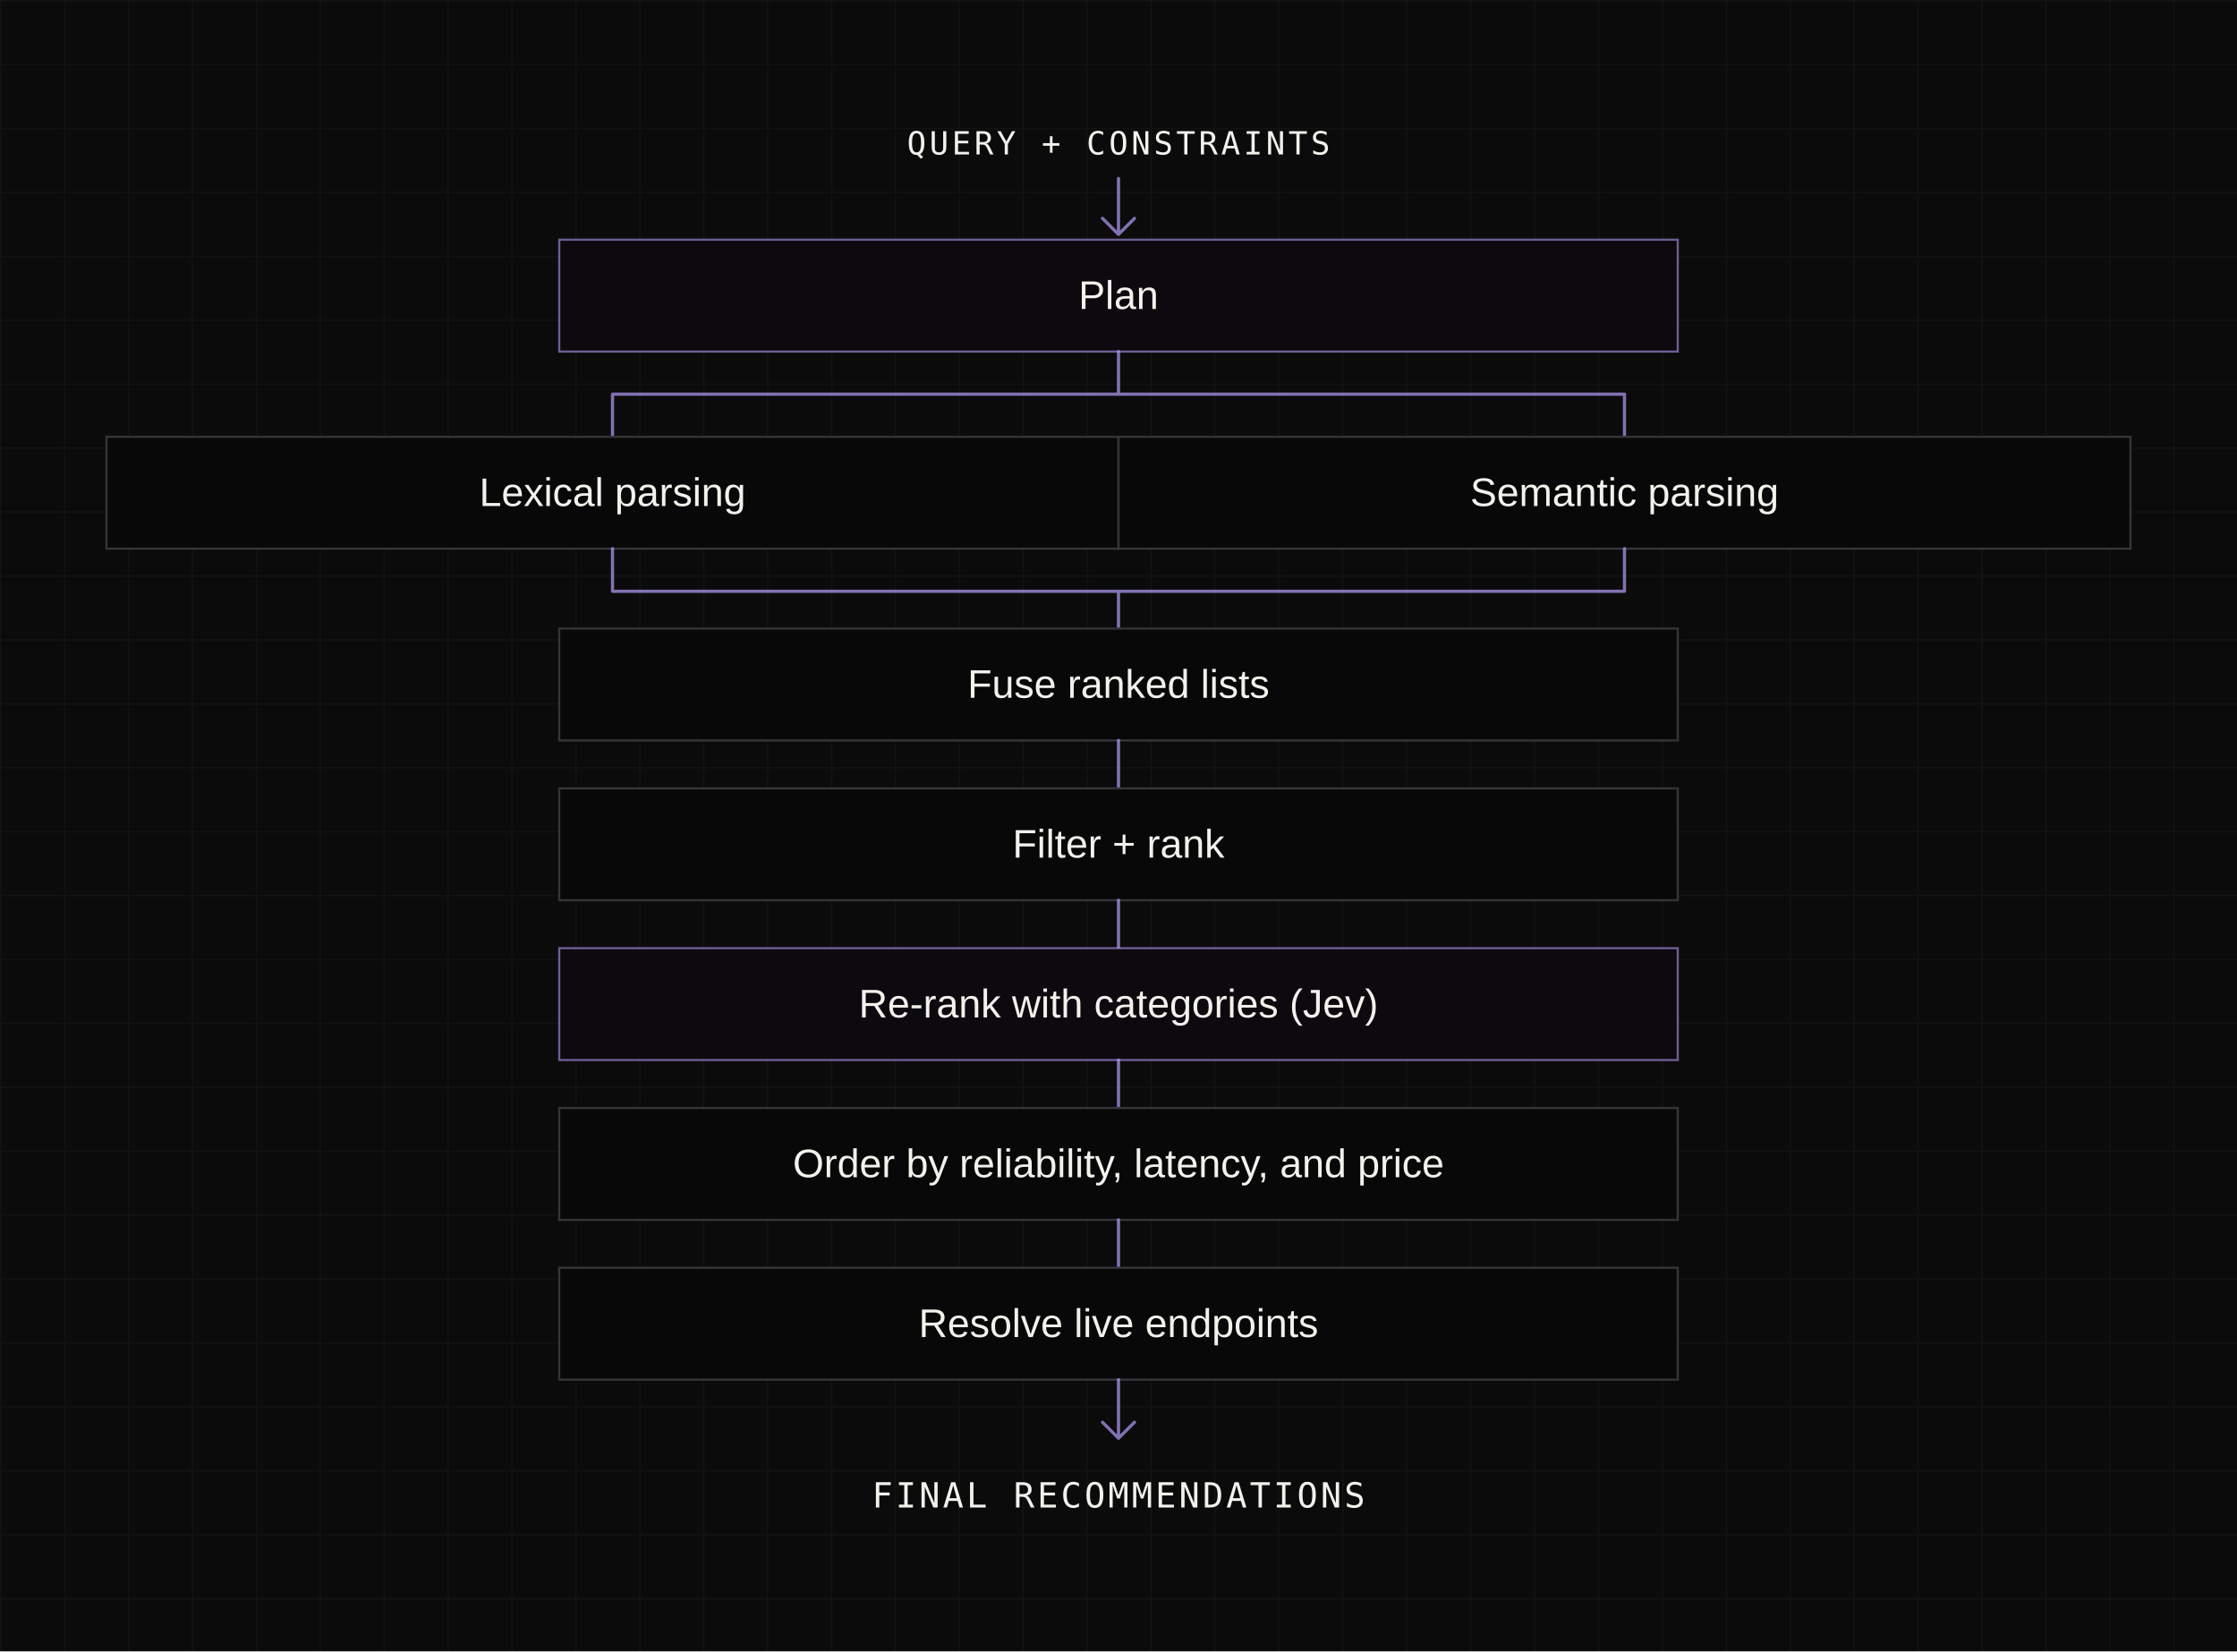
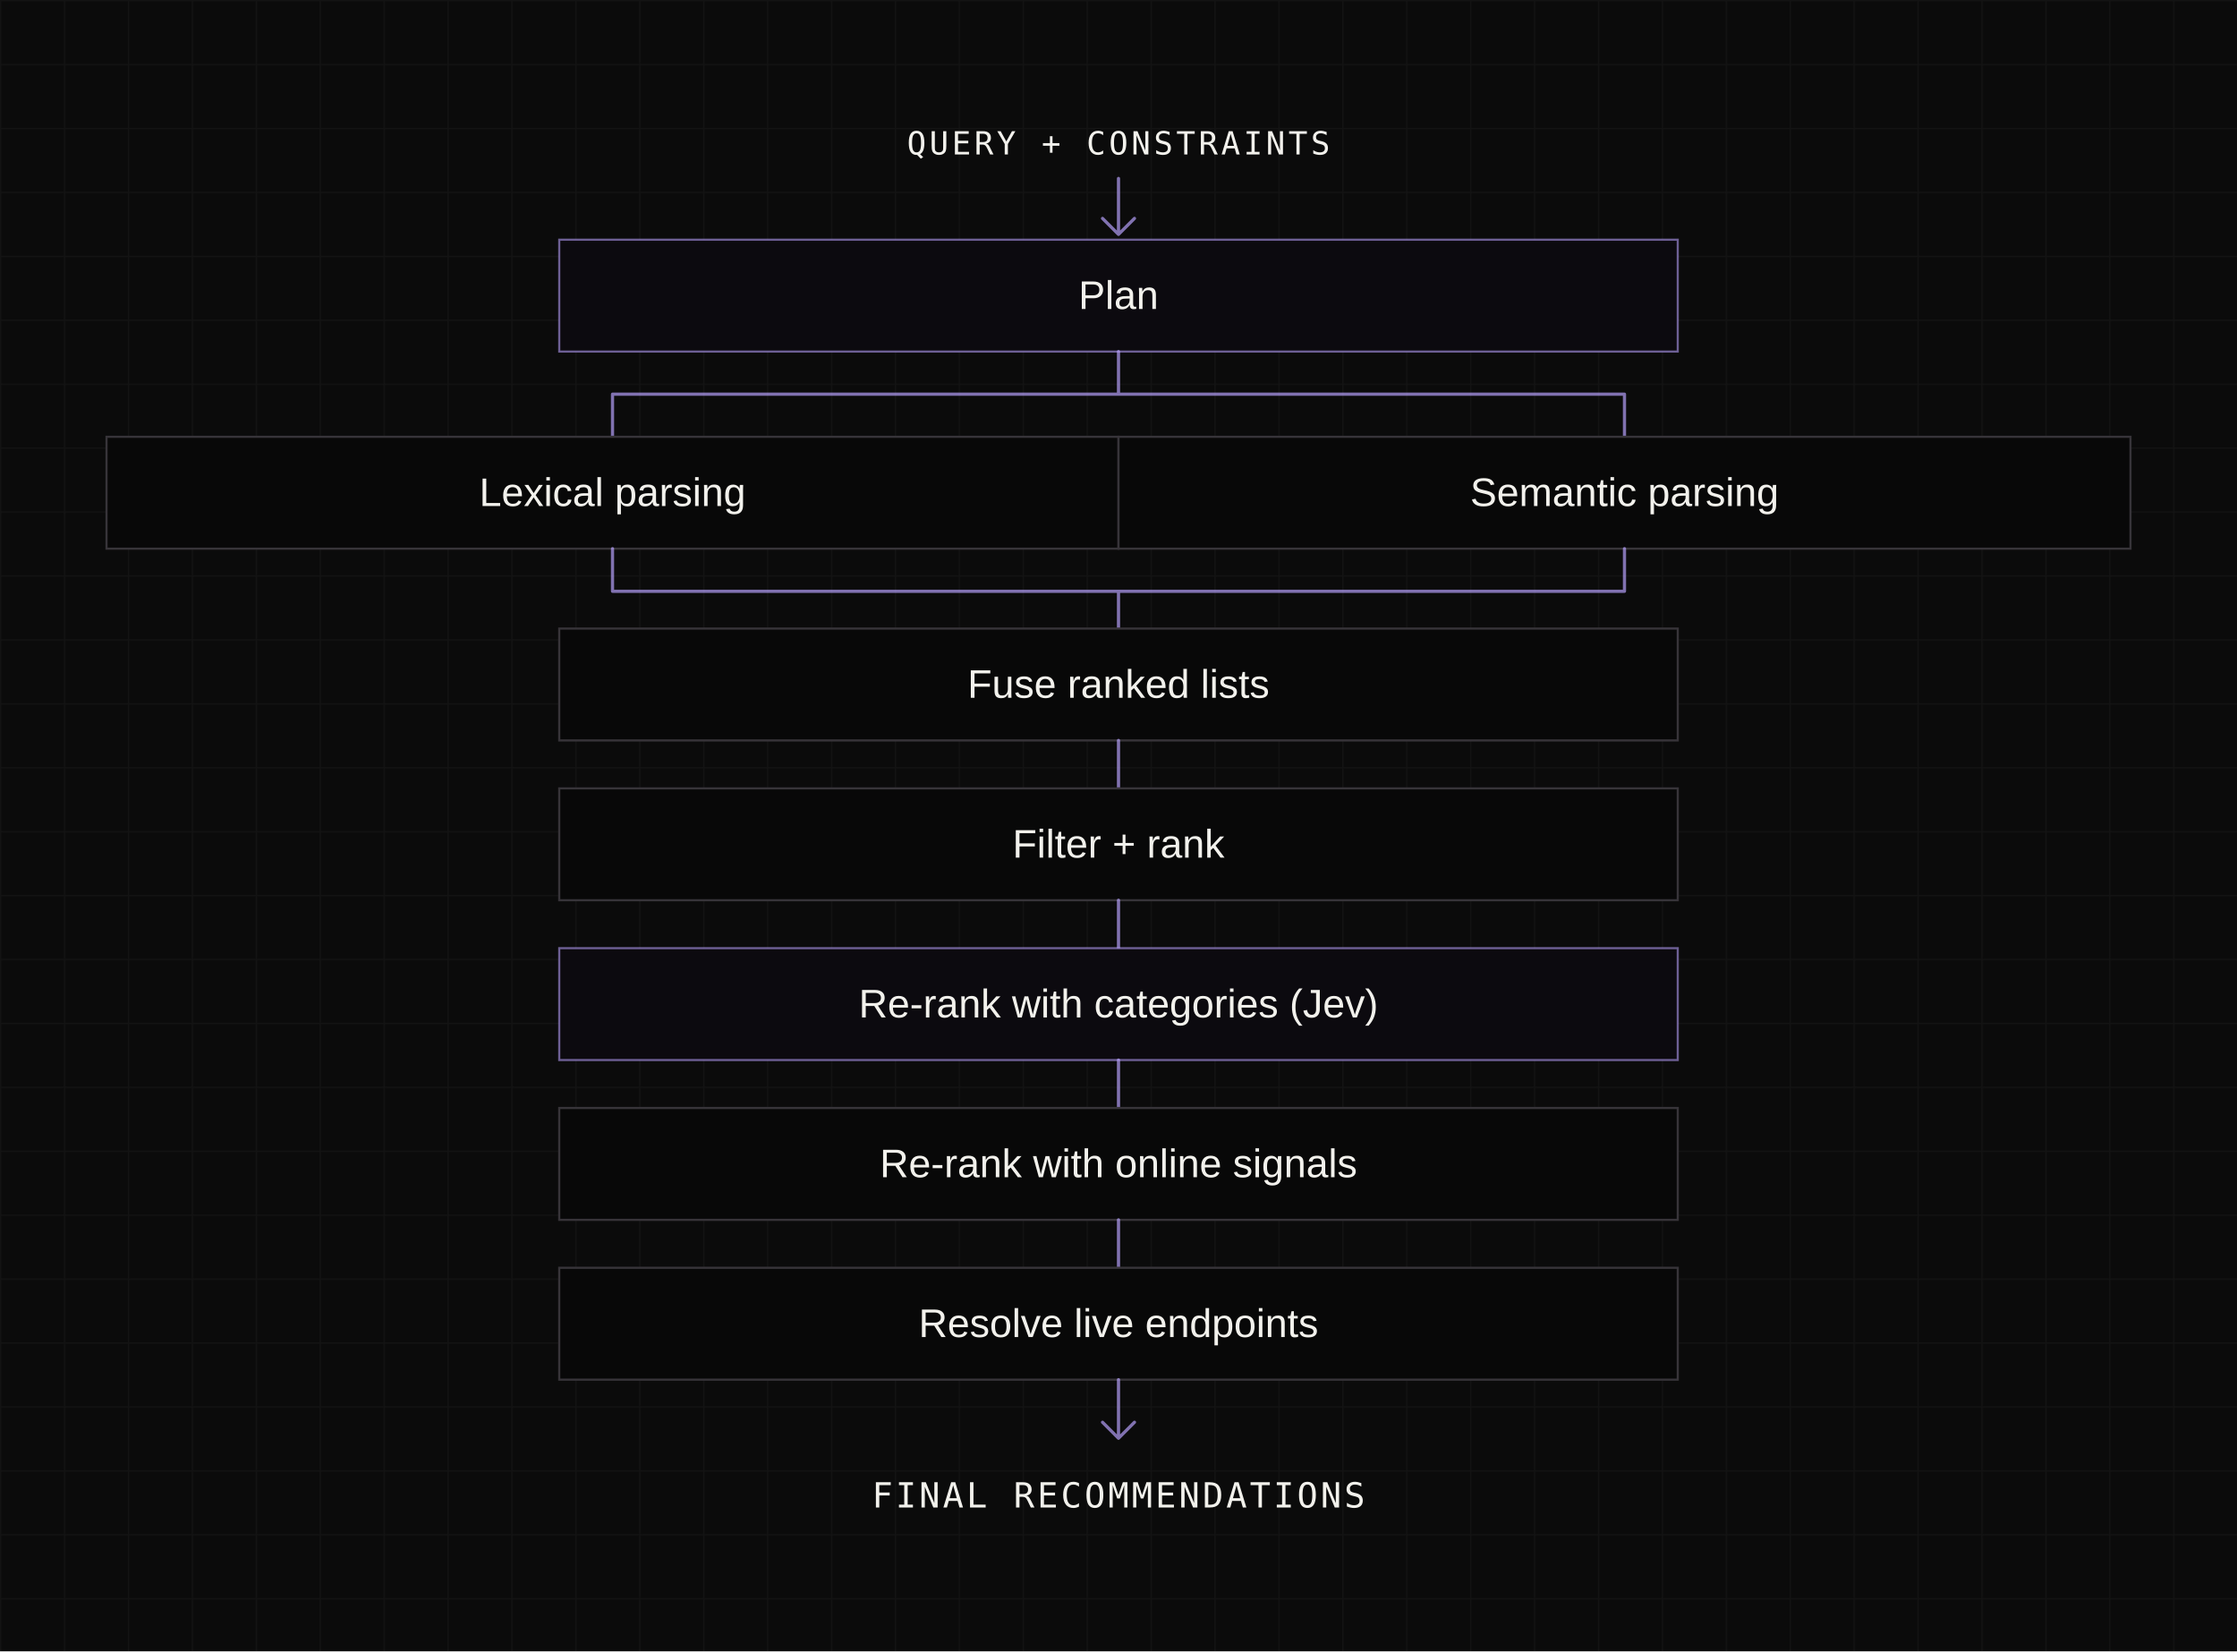
<svg xmlns="http://www.w3.org/2000/svg" width="840" height="620" viewBox="0 0 840 620" fill="none" font-family="Arial, Helvetica, sans-serif">
  <defs>
    <pattern id="grid" width="24" height="24" patternUnits="userSpaceOnUse">
      <path d="M24 0H0V24" stroke="#f2f1ec" stroke-opacity="0.035" />
    </pattern>
  </defs>
  <rect width="840" height="620" fill="#0b0b0b" />
  <rect width="840" height="620" fill="url(#grid)" />
  <g transform="translate(0 24)">
    <text x="420" y="34" font-family="ui-monospace, SFMono-Regular, Menlo, monospace" font-size="12" letter-spacing="0.1em" fill="#f2f1ec" text-anchor="middle">QUERY + CONSTRAINTS</text>
    <path d="M420 43V64m-6-6 6 6 6-6" stroke="#b9a3ff" stroke-opacity="0.68" stroke-width="1.2" stroke-linecap="round" stroke-linejoin="round" />
    <rect x="210" y="66" width="420" height="42" fill="#0c0a0f" stroke="#b9a3ff" stroke-opacity="0.56" stroke-width="0.8" />
    <text x="420" y="92" font-size="15" font-weight="540" fill="#f2f1ec" text-anchor="middle">Plan</text>
    <path d="M420 108V124M230 124H610M230 124V140M610 124V140" stroke="#b9a3ff" stroke-opacity="0.68" stroke-width="1.2" stroke-linecap="round" stroke-linejoin="round" />
    <rect x="40" y="140" width="380" height="42" fill="#080808" stroke="#373439" stroke-opacity="1" stroke-width="0.8" />
    <text x="230" y="166" font-size="15" font-weight="540" fill="#f2f1ec" text-anchor="middle">Lexical parsing</text>
    <rect x="420" y="140" width="380" height="42" fill="#080808" stroke="#373439" stroke-opacity="1" stroke-width="0.8" />
    <text x="610" y="166" font-size="15" font-weight="540" fill="#f2f1ec" text-anchor="middle">Semantic parsing</text>
    <path d="M230 182V198M610 182V198M230 198H610M420 198V212" stroke="#b9a3ff" stroke-opacity="0.68" stroke-width="1.2" stroke-linecap="round" stroke-linejoin="round" />
    <rect x="210" y="212" width="420" height="42" fill="#080808" stroke="#373439" stroke-opacity="1" stroke-width="0.8" />
    <text x="420" y="238" font-size="15" font-weight="540" fill="#f2f1ec" text-anchor="middle">Fuse ranked lists</text>
    <path d="M420 254V272" stroke="#b9a3ff" stroke-opacity="0.68" stroke-width="1.2" stroke-linecap="round" stroke-linejoin="round" />
    <rect x="210" y="272" width="420" height="42" fill="#080808" stroke="#373439" stroke-opacity="1" stroke-width="0.8" />
    <text x="420" y="298" font-size="15" font-weight="540" fill="#f2f1ec" text-anchor="middle">Filter + rank</text>
    <path d="M420 314V332" stroke="#b9a3ff" stroke-opacity="0.68" stroke-width="1.2" stroke-linecap="round" stroke-linejoin="round" />
    <rect x="210" y="332" width="420" height="42" fill="#0c0a0f" stroke="#b9a3ff" stroke-opacity="0.56" stroke-width="0.8" />
    <text x="420" y="358" font-size="15" font-weight="540" fill="#f2f1ec" text-anchor="middle">Re-rank with categories (Jev)</text>
    <path d="M420 374V392" stroke="#b9a3ff" stroke-opacity="0.68" stroke-width="1.2" stroke-linecap="round" stroke-linejoin="round" />
    <rect x="210" y="392" width="420" height="42" fill="#080808" stroke="#373439" stroke-opacity="1" stroke-width="0.8" />
-     <text x="420" y="418" font-size="15" font-weight="540" fill="#f2f1ec" text-anchor="middle">Order by reliability, latency, and price</text>
+     <text x="420" y="418" font-size="15" font-weight="540" fill="#f2f1ec" text-anchor="middle">Re-rank with online signals</text>
    <path d="M420 434V452" stroke="#b9a3ff" stroke-opacity="0.68" stroke-width="1.2" stroke-linecap="round" stroke-linejoin="round" />
    <rect x="210" y="452" width="420" height="42" fill="#080808" stroke="#373439" stroke-opacity="1" stroke-width="0.8" />
    <text x="420" y="478" font-size="15" font-weight="540" fill="#f2f1ec" text-anchor="middle">Resolve live endpoints</text>
    <path d="M420 494V516m-6-6 6 6 6-6" stroke="#b9a3ff" stroke-opacity="0.68" stroke-width="1.2" stroke-linecap="round" stroke-linejoin="round" />
    <text x="420" y="542" font-family="ui-monospace, SFMono-Regular, Menlo, monospace" font-size="13" letter-spacing="0.08em" fill="#f2f1ec" text-anchor="middle">FINAL RECOMMENDATIONS</text>
  </g>
</svg>
